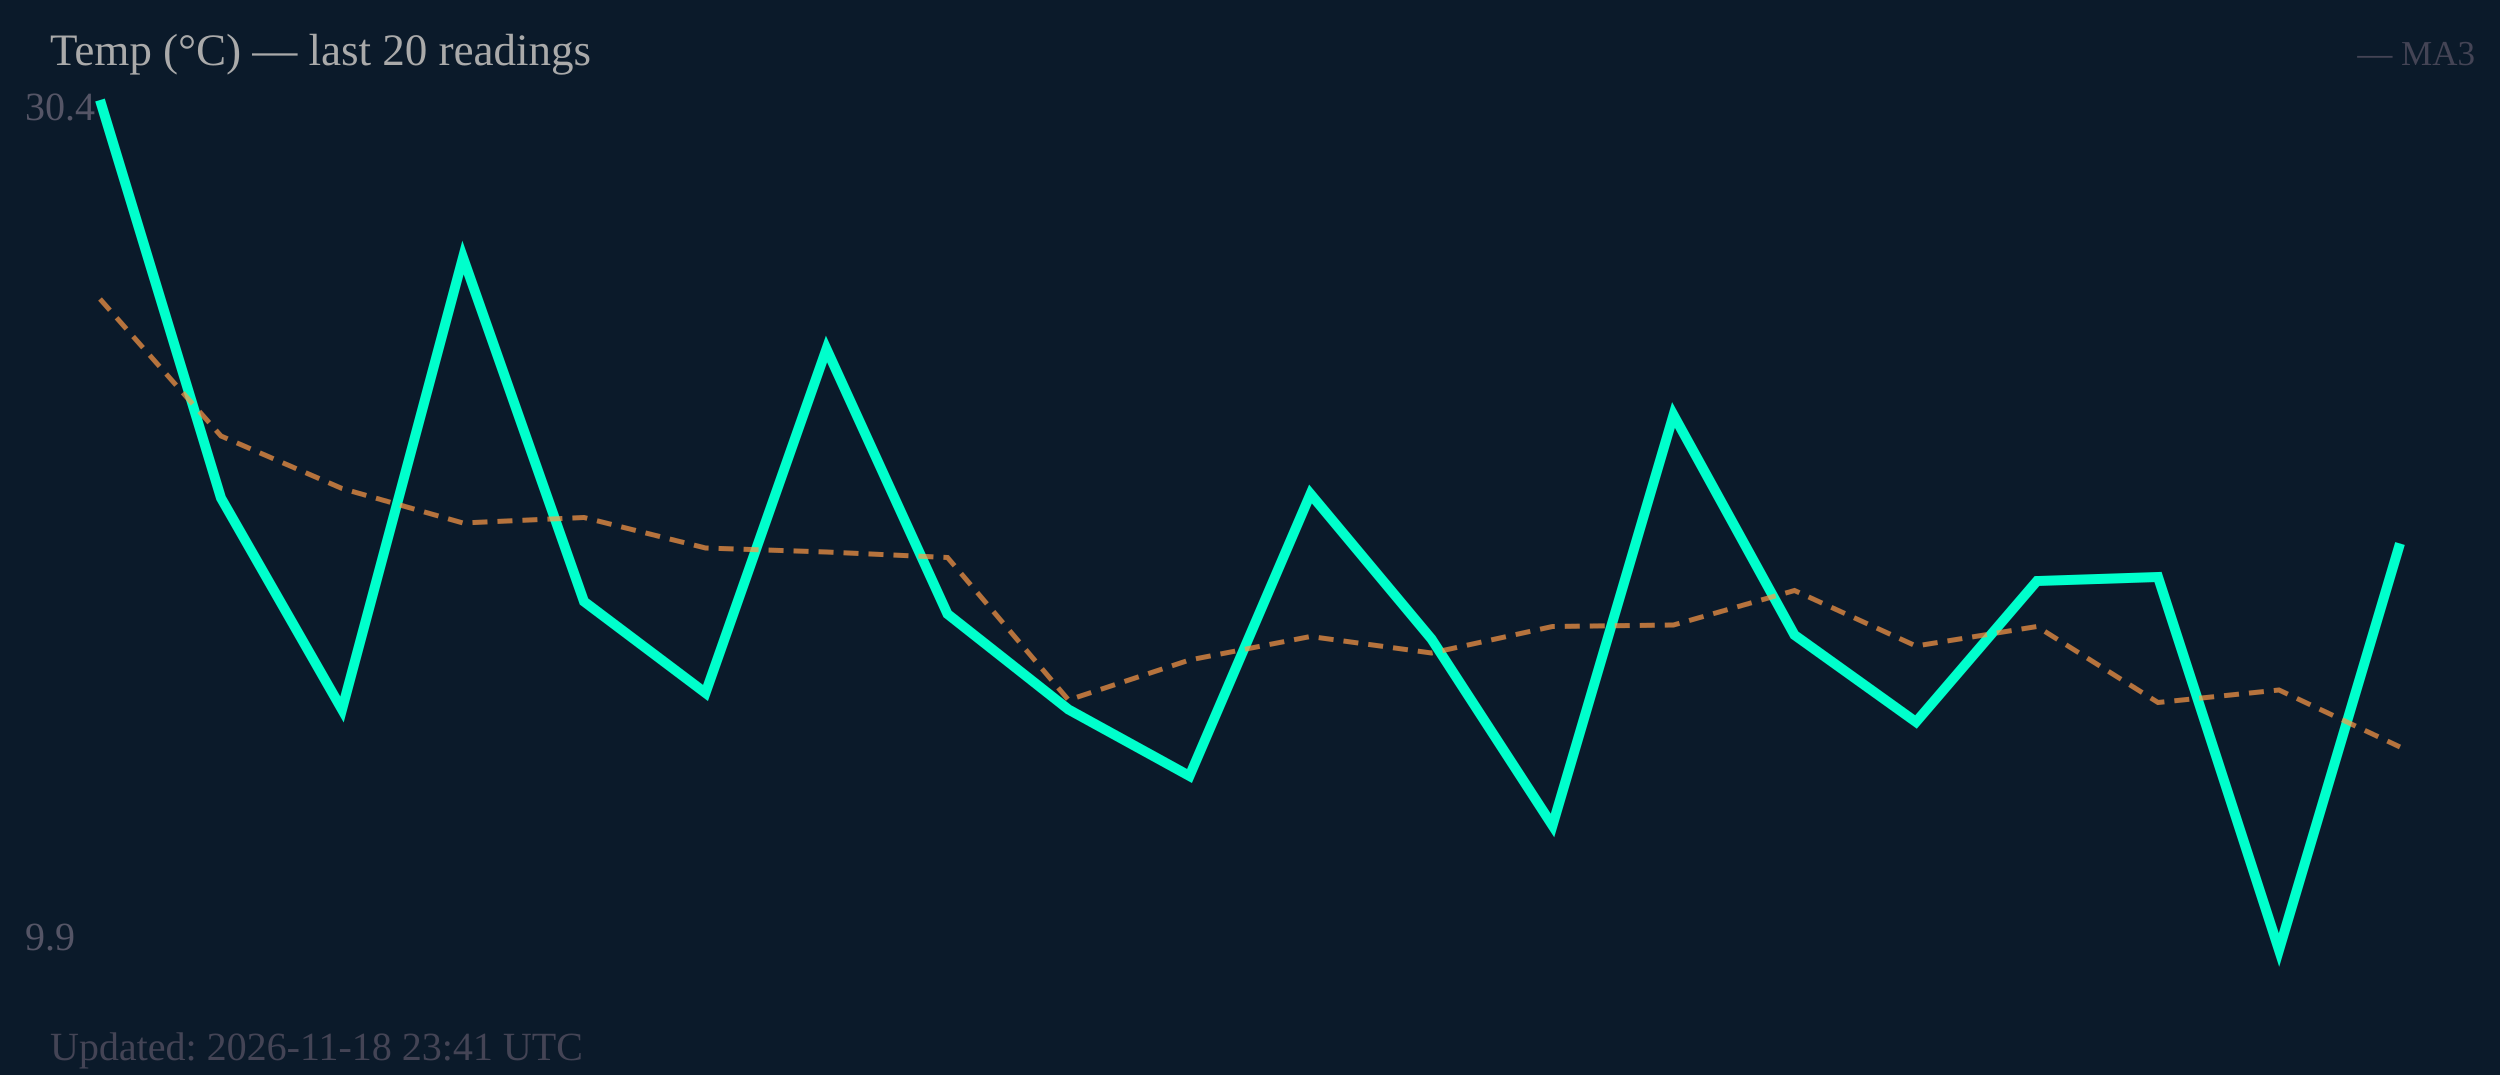
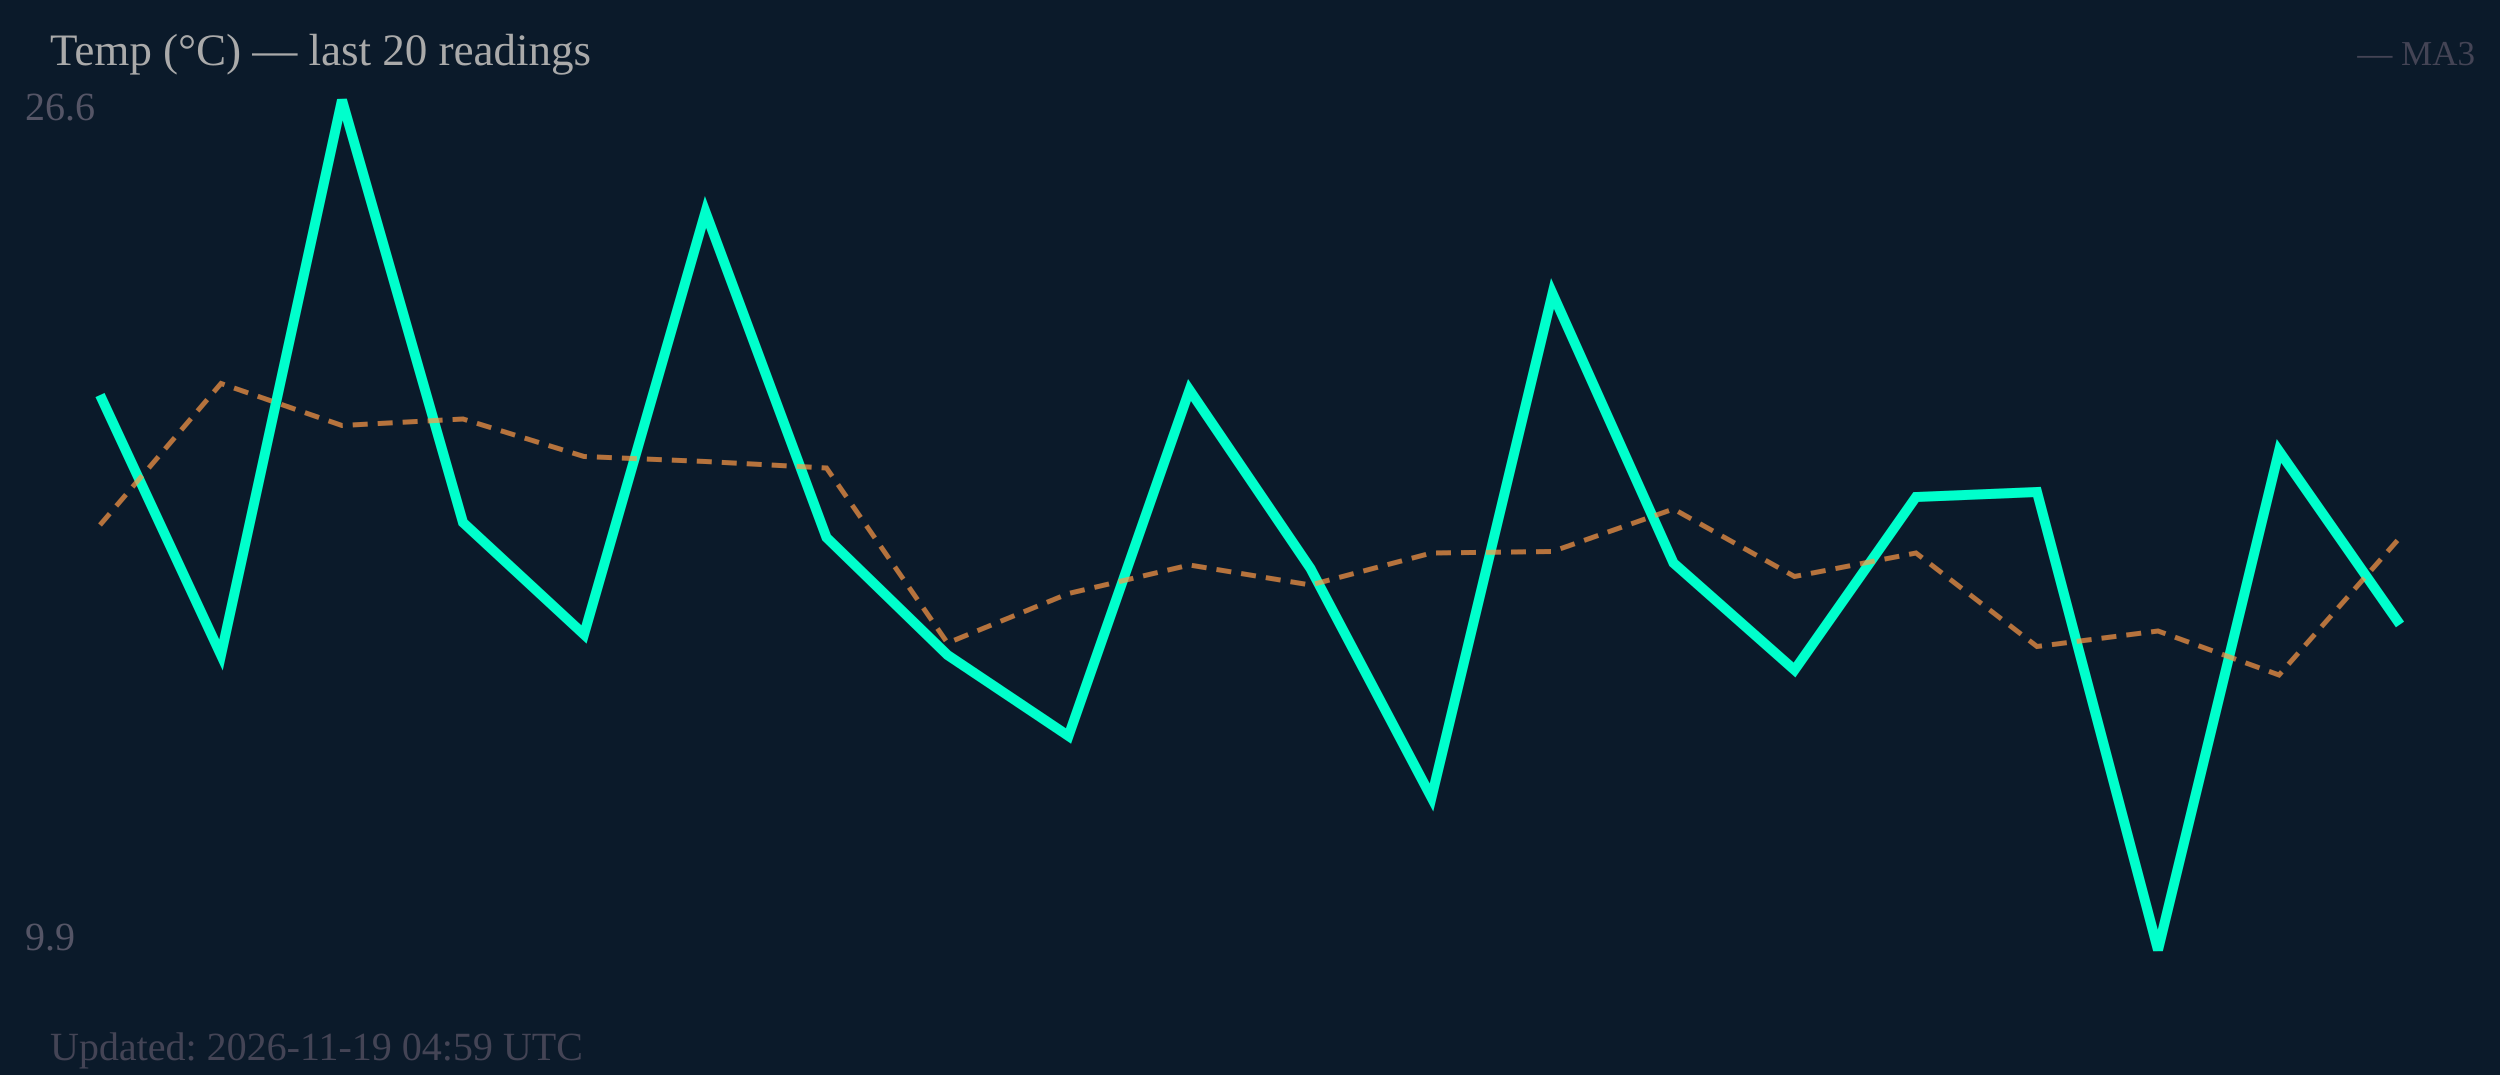
<svg xmlns="http://www.w3.org/2000/svg" width="500" height="215" viewBox="0 0 500 215">
  <rect width="500" height="215" fill="#0b1a2a" />
-   <text x="5" y="24" font-size="8" fill="#556">30.4</text>
+   <text x="5" y="24" font-size="8" fill="#556">26.6</text>
  <text x="5" y="190" font-size="8" fill="#556">9.9</text>
-   <polyline fill="none" stroke="#00ffcc" stroke-width="2" points="20.0,20.0 44.2,99.6 68.4,141.9 92.6,51.5 116.8,120.3 141.1,138.6 165.3,69.8 189.5,122.8 213.7,141.9 237.9,155.2 262.1,98.8 286.3,127.8 310.5,165.1 334.7,83.0 358.9,127.0 383.2,144.4 407.4,116.2 431.6,115.4 455.8,190.0 480.0,108.7" />
-   <polyline fill="none" stroke="#ff9944" stroke-width="1" stroke-dasharray="3,2" opacity="0.7" points="20.0,59.8 44.2,87.2 68.4,97.7 92.6,104.6 116.8,103.5 141.1,109.6 165.3,110.4 189.5,111.5 213.7,140.0 237.9,132.0 262.1,127.3 286.3,130.6 310.5,125.3 334.7,125.0 358.9,118.1 383.2,129.2 407.4,125.3 431.6,140.5 455.8,138.0 480.0,149.4" />
+   <polyline fill="none" stroke="#00ffcc" stroke-width="2" points="20.0,79.0 44.2,131.0 68.4,20.0 92.6,104.5 116.8,126.9 141.1,42.4 165.3,107.5 189.5,131.0 213.7,147.2 237.9,78.0 262.1,113.7 286.3,159.5 310.5,58.7 334.7,112.6 358.9,134.0 383.2,99.4 407.4,98.4 431.6,190.0 455.8,90.2 480.0,124.9" />
+   <polyline fill="none" stroke="#ff9944" stroke-width="1" stroke-dasharray="3,2" opacity="0.7" points="20.0,105.0 44.2,76.7 68.4,85.1 92.6,83.8 116.8,91.3 141.1,92.3 165.3,93.6 189.5,128.6 213.7,118.7 237.9,113.0 262.1,117.0 286.3,110.6 310.5,110.3 334.7,101.8 358.9,115.3 383.2,110.6 407.4,129.3 431.6,126.2 455.8,135.0 480.0,107.5" />
  <text x="10" y="13" font-size="9" fill="#aaa">Temp (°C) — last 20 readings</text>
  <text x="495" y="13" font-size="7" fill="#445" text-anchor="end">— MA3</text>
-   <text x="10" y="212" font-size="8" fill="#445">Updated: 2026-11-18 23:41 UTC</text>
+   <text x="10" y="212" font-size="8" fill="#445">Updated: 2026-11-19 04:59 UTC</text>
</svg>
